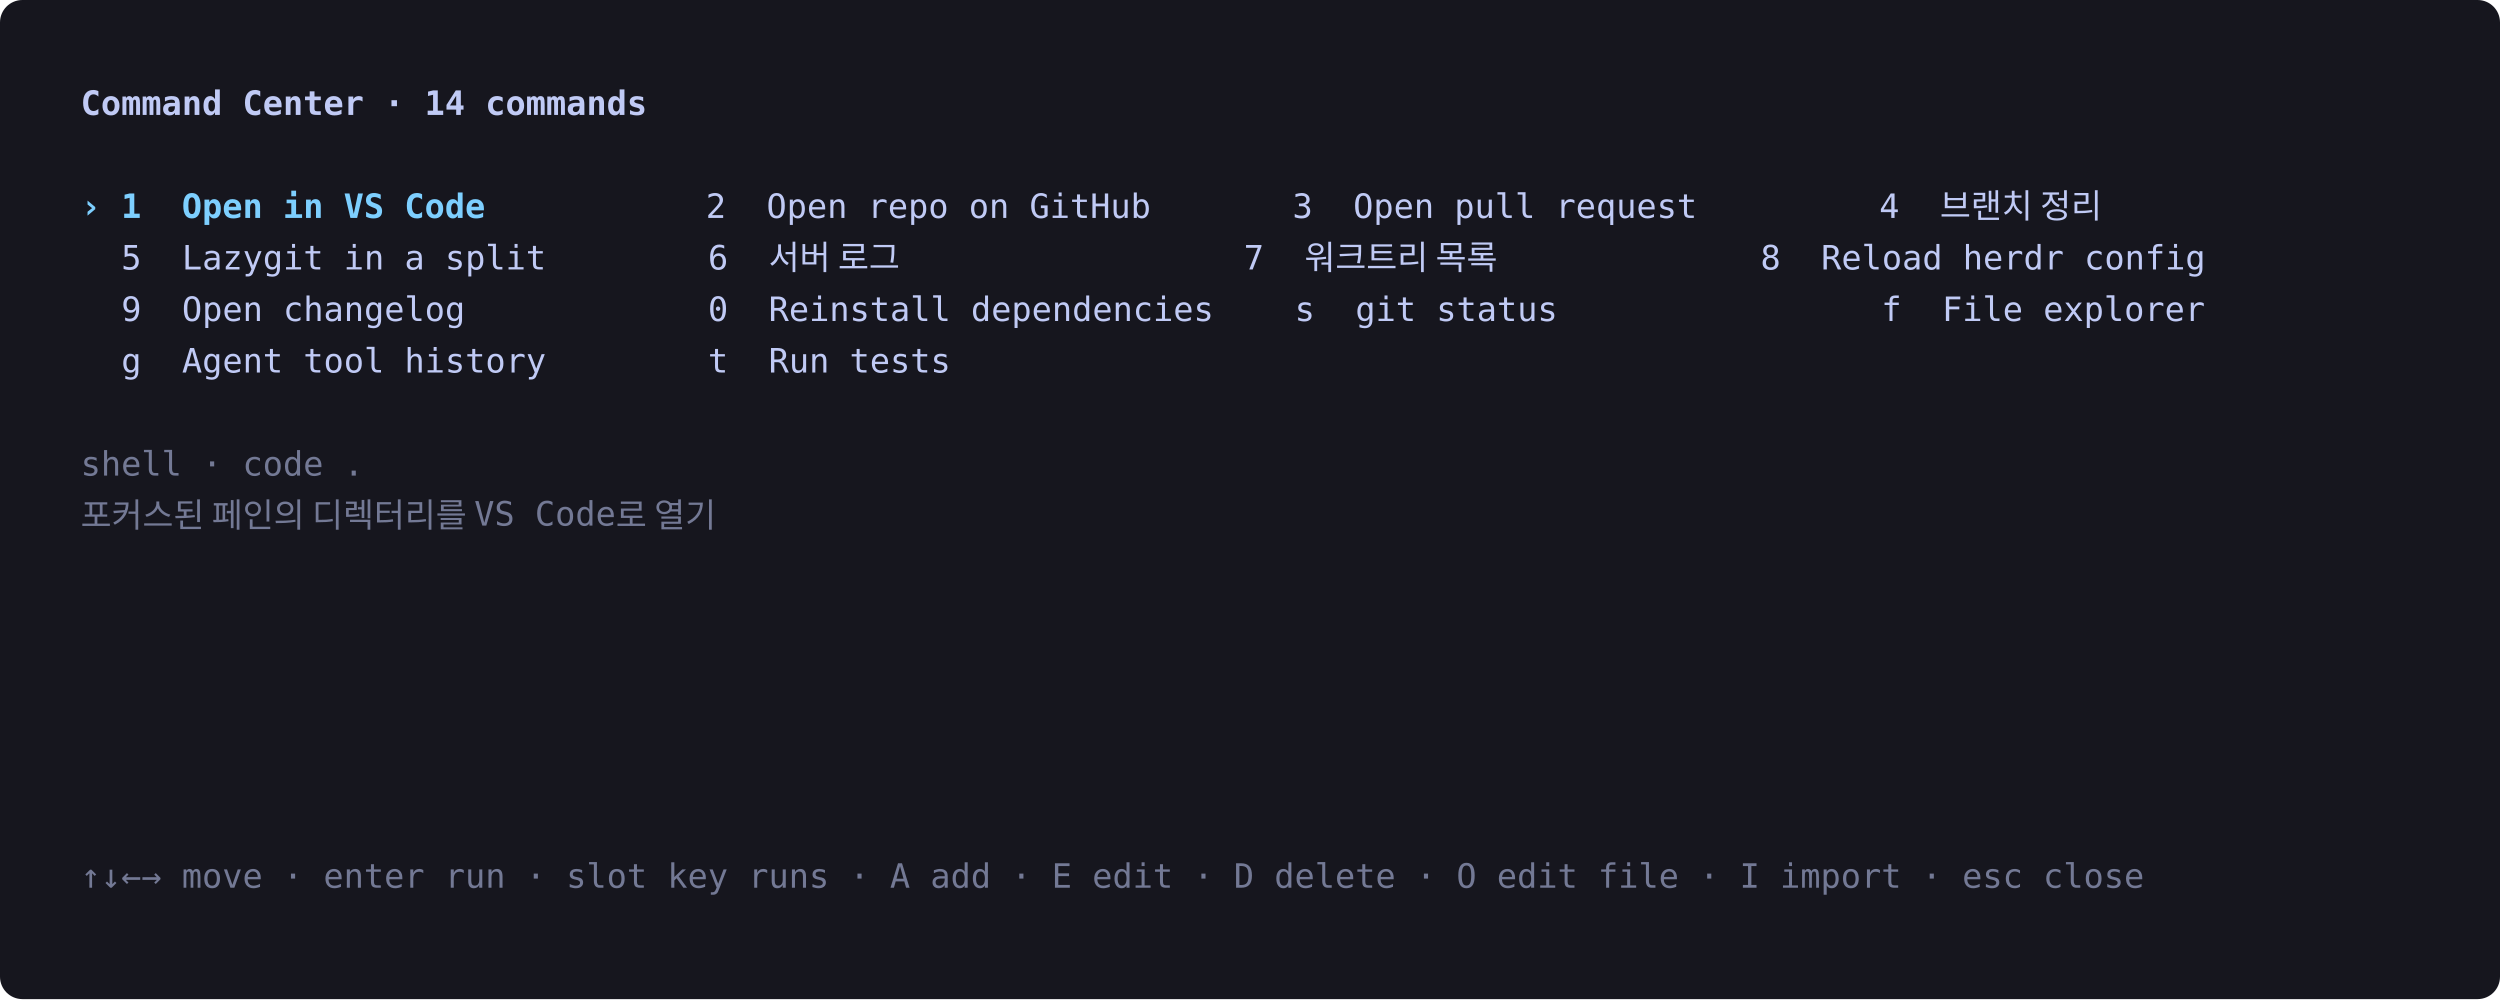
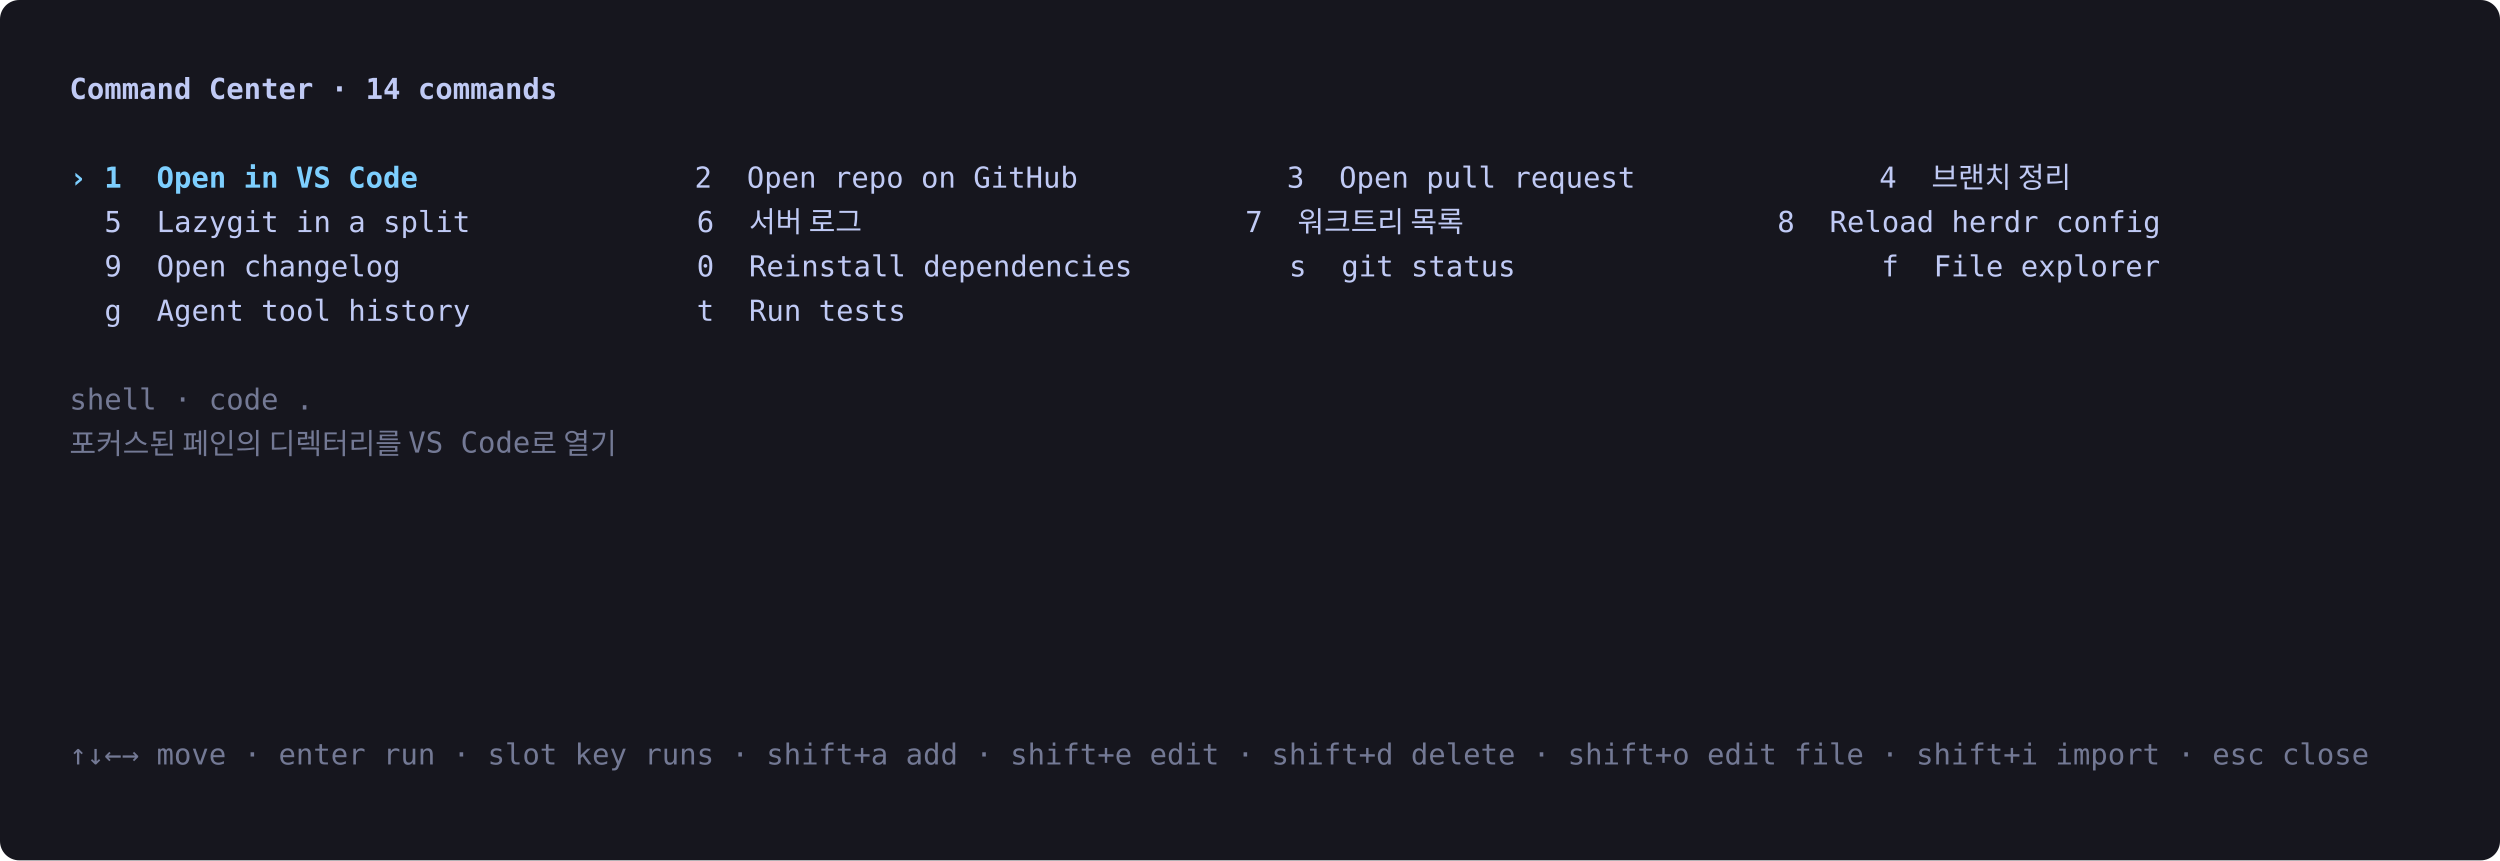
- <svg xmlns="http://www.w3.org/2000/svg" width="1116" height="446" viewBox="0 0 1116 446" font-family="ui-monospace, SFMono-Regular, 'SF Mono', Menlo, Consolas, 'DejaVu Sans Mono', 'Apple SD Gothic Neo', monospace" font-size="15.0">
-   <rect width="1116" height="446" rx="10.0" fill="#16161e" />
+ <svg xmlns="http://www.w3.org/2000/svg" width="1296" height="446" viewBox="0 0 1296 446" font-family="ui-monospace, SFMono-Regular, 'SF Mono', Menlo, Consolas, 'DejaVu Sans Mono', 'Apple SD Gothic Neo', monospace" font-size="15.0">
+   <rect width="1296" height="446" rx="10.0" fill="#16161e" />
  <text x="36.00" y="51.30" fill="#c0caf5" font-weight="600" xml:space="preserve" textLength="252.00" lengthAdjust="spacingAndGlyphs">Command Center · 14 commands</text>
-   <text x="36.00" y="97.30" fill="#7dcfff" font-weight="600" xml:space="preserve" textLength="261.00" lengthAdjust="spacingAndGlyphs">› 1  Open in VS Code         </text>
-   <text x="297.00" y="97.30" fill="#c0caf5" xml:space="preserve" textLength="666.00" lengthAdjust="spacingAndGlyphs">  2  Open repo on GitHub       3  Open pull request         4  브랜치 정리</text>
-   <text x="18.00" y="120.30" fill="#c0caf5" xml:space="preserve" textLength="1017.00" lengthAdjust="spacingAndGlyphs">    5  Lazygit in a split        6  서버 로그                 7  워크트리 목록             8  Reload herdr config</text>
-   <text x="18.00" y="143.30" fill="#c0caf5" xml:space="preserve" textLength="963.00" lengthAdjust="spacingAndGlyphs">    9  Open changelog            0  Reinstall dependencies    s  git status                f  File explorer</text>
-   <text x="18.00" y="166.30" fill="#c0caf5" xml:space="preserve" textLength="405.00" lengthAdjust="spacingAndGlyphs">    g  Agent tool history        t  Run tests</text>
+   <text x="36.00" y="97.30" fill="#7dcfff" font-weight="600" xml:space="preserve" textLength="306.00" lengthAdjust="spacingAndGlyphs">› 1  Open in VS Code              </text>
+   <text x="342.00" y="97.30" fill="#c0caf5" xml:space="preserve" textLength="756.00" lengthAdjust="spacingAndGlyphs">  2  Open repo on GitHub            3  Open pull request              4  브랜치 정리</text>
+   <text x="18.00" y="120.30" fill="#c0caf5" xml:space="preserve" textLength="1152.00" lengthAdjust="spacingAndGlyphs">    5  Lazygit in a split             6  서버 로그                      7  워크트리 목록                  8  Reload herdr config</text>
+   <text x="18.00" y="143.30" fill="#c0caf5" xml:space="preserve" textLength="1098.00" lengthAdjust="spacingAndGlyphs">    9  Open changelog                 0  Reinstall dependencies         s  git status                     f  File explorer</text>
+   <text x="18.00" y="166.30" fill="#c0caf5" xml:space="preserve" textLength="450.00" lengthAdjust="spacingAndGlyphs">    g  Agent tool history             t  Run tests</text>
  <text x="36.00" y="212.30" fill="#c0caf5" opacity="0.55" xml:space="preserve" textLength="126.00" lengthAdjust="spacingAndGlyphs">shell · code .</text>
  <text x="36.00" y="235.30" fill="#c0caf5" opacity="0.55" xml:space="preserve" textLength="369.00" lengthAdjust="spacingAndGlyphs">포커스된 페인의 디렉터리를 VS Code로 열기</text>
-   <text x="36.00" y="396.30" fill="#c0caf5" opacity="0.55" xml:space="preserve" textLength="918.00" lengthAdjust="spacingAndGlyphs">↑↓←→ move · enter run · slot key runs · A add · E edit · D delete · O edit file · I import · esc close</text>
+   <text x="36.00" y="396.30" fill="#c0caf5" opacity="0.55" xml:space="preserve" textLength="1188.00" lengthAdjust="spacingAndGlyphs">↑↓←→ move · enter run · slot key runs · shift+a add · shift+e edit · shift+d delete · shift+o edit file · shift+i import · esc close</text>
</svg>
